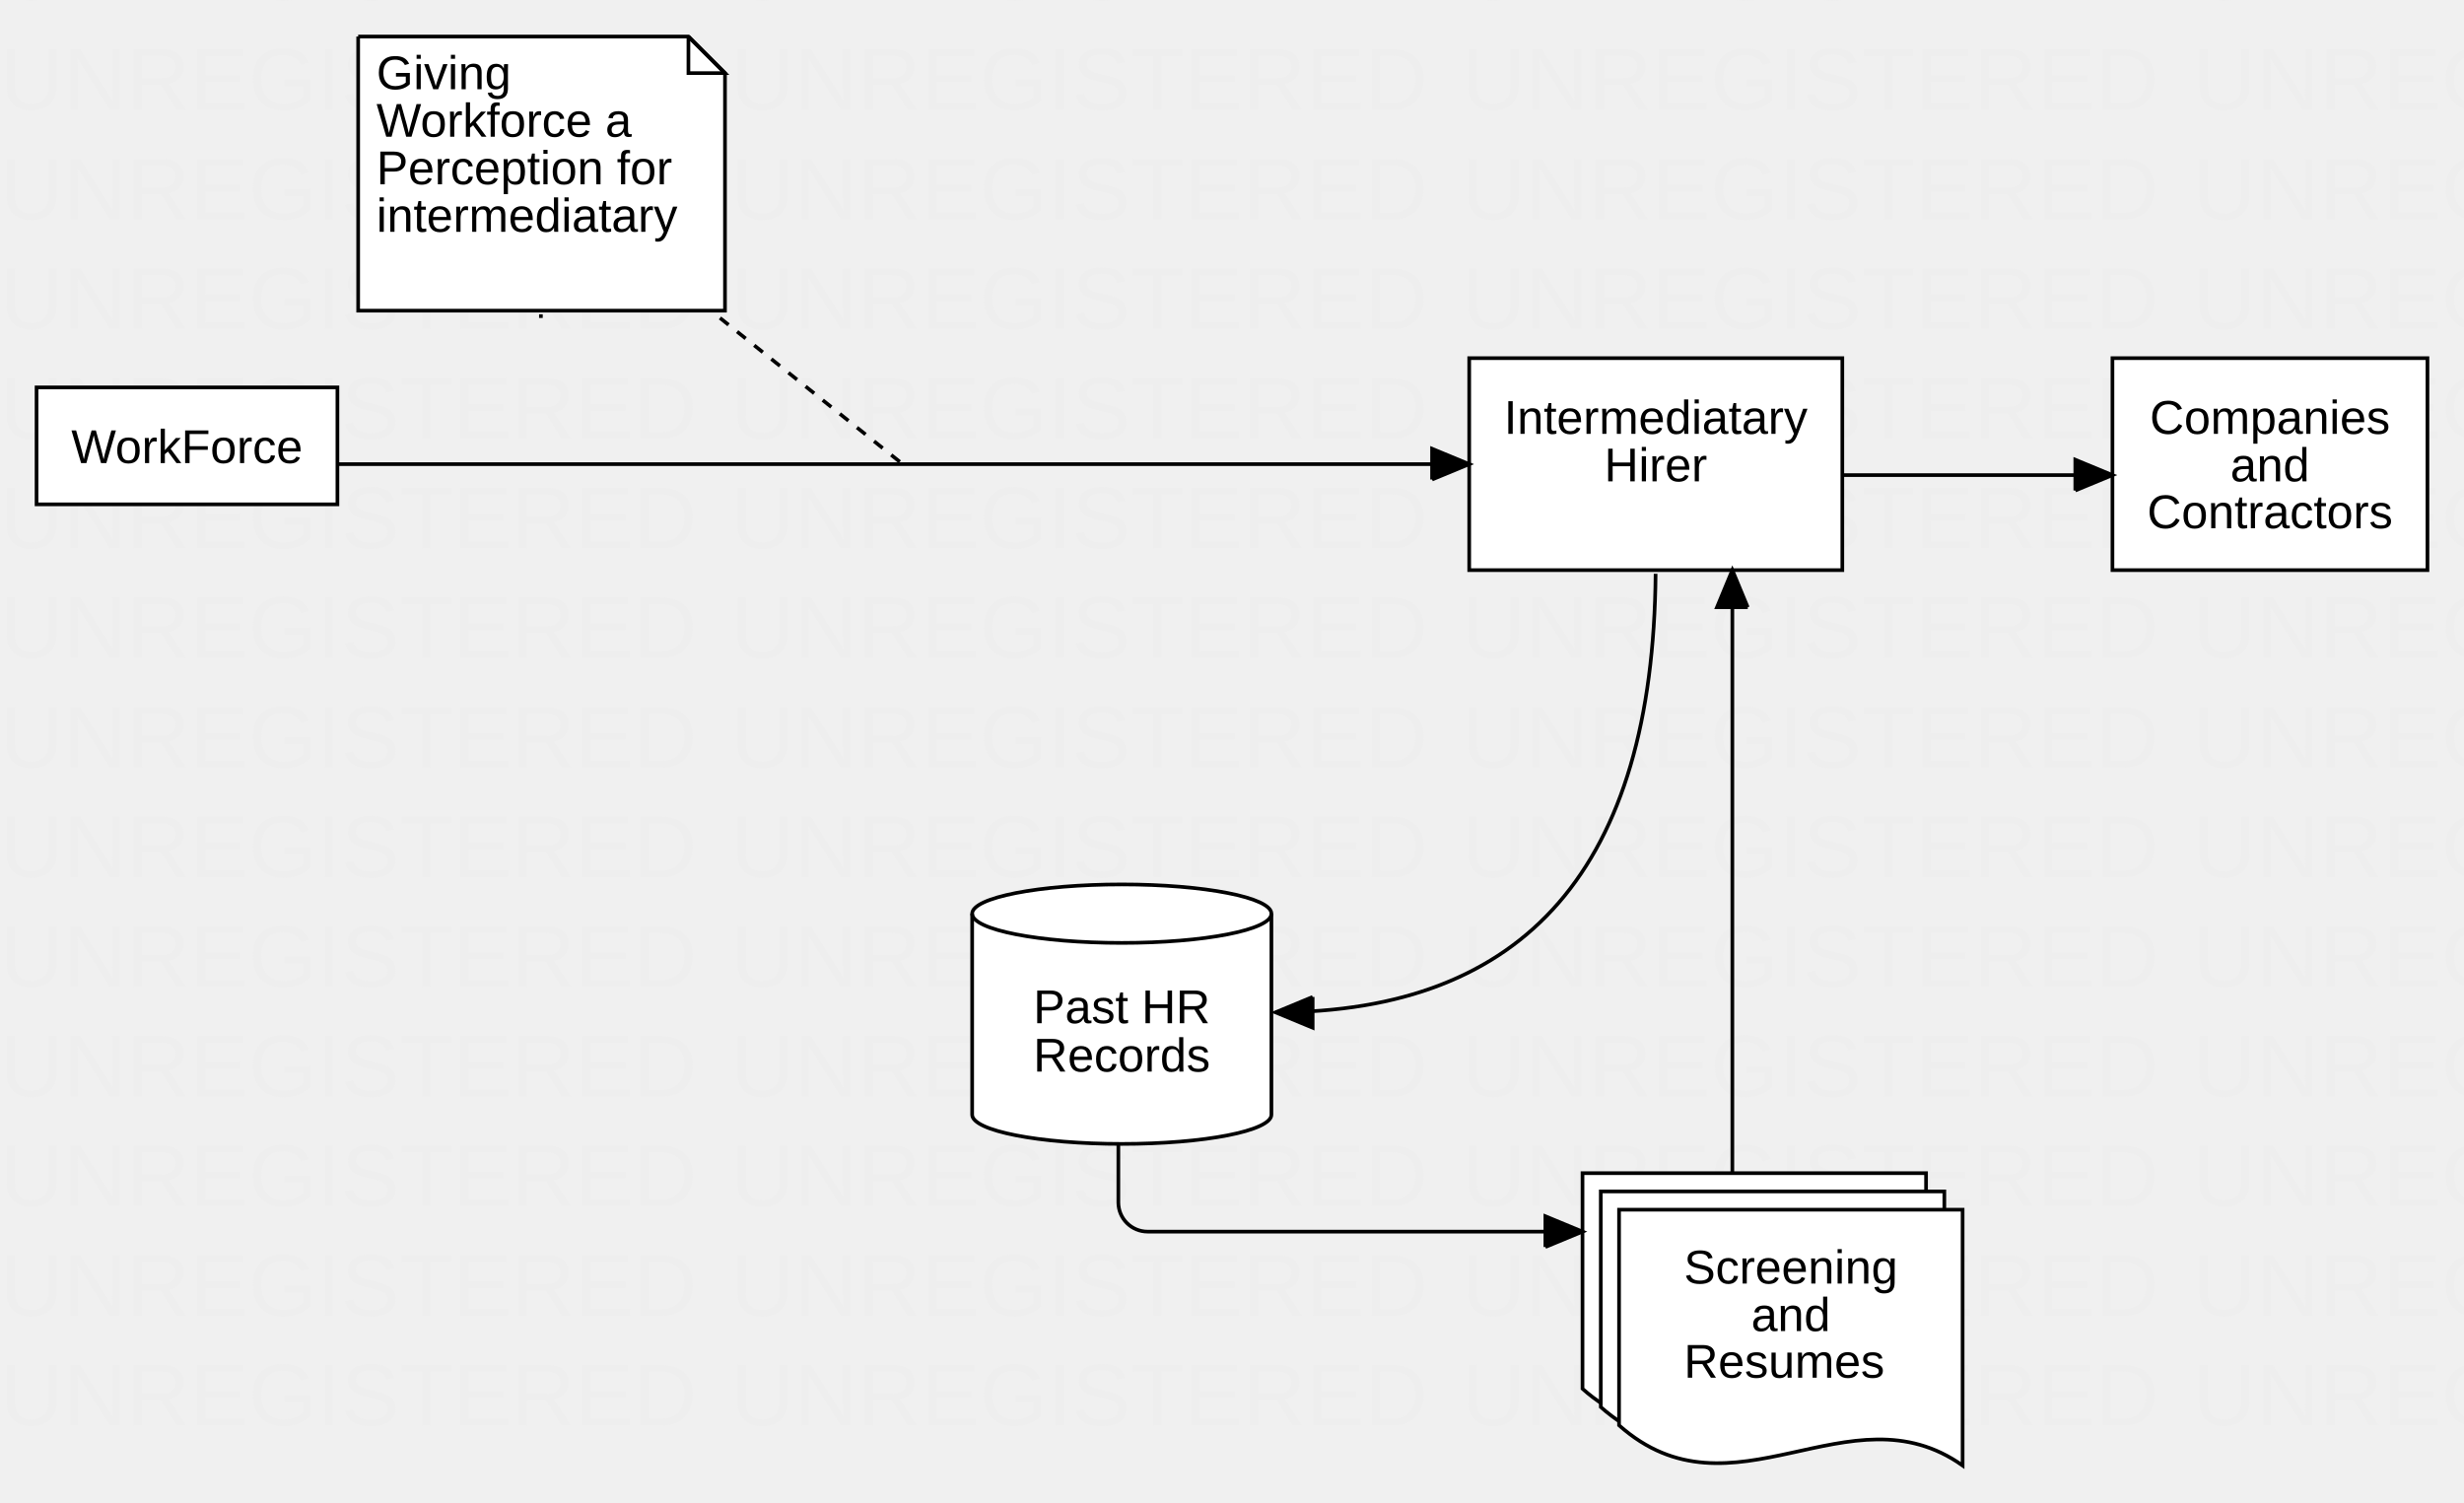
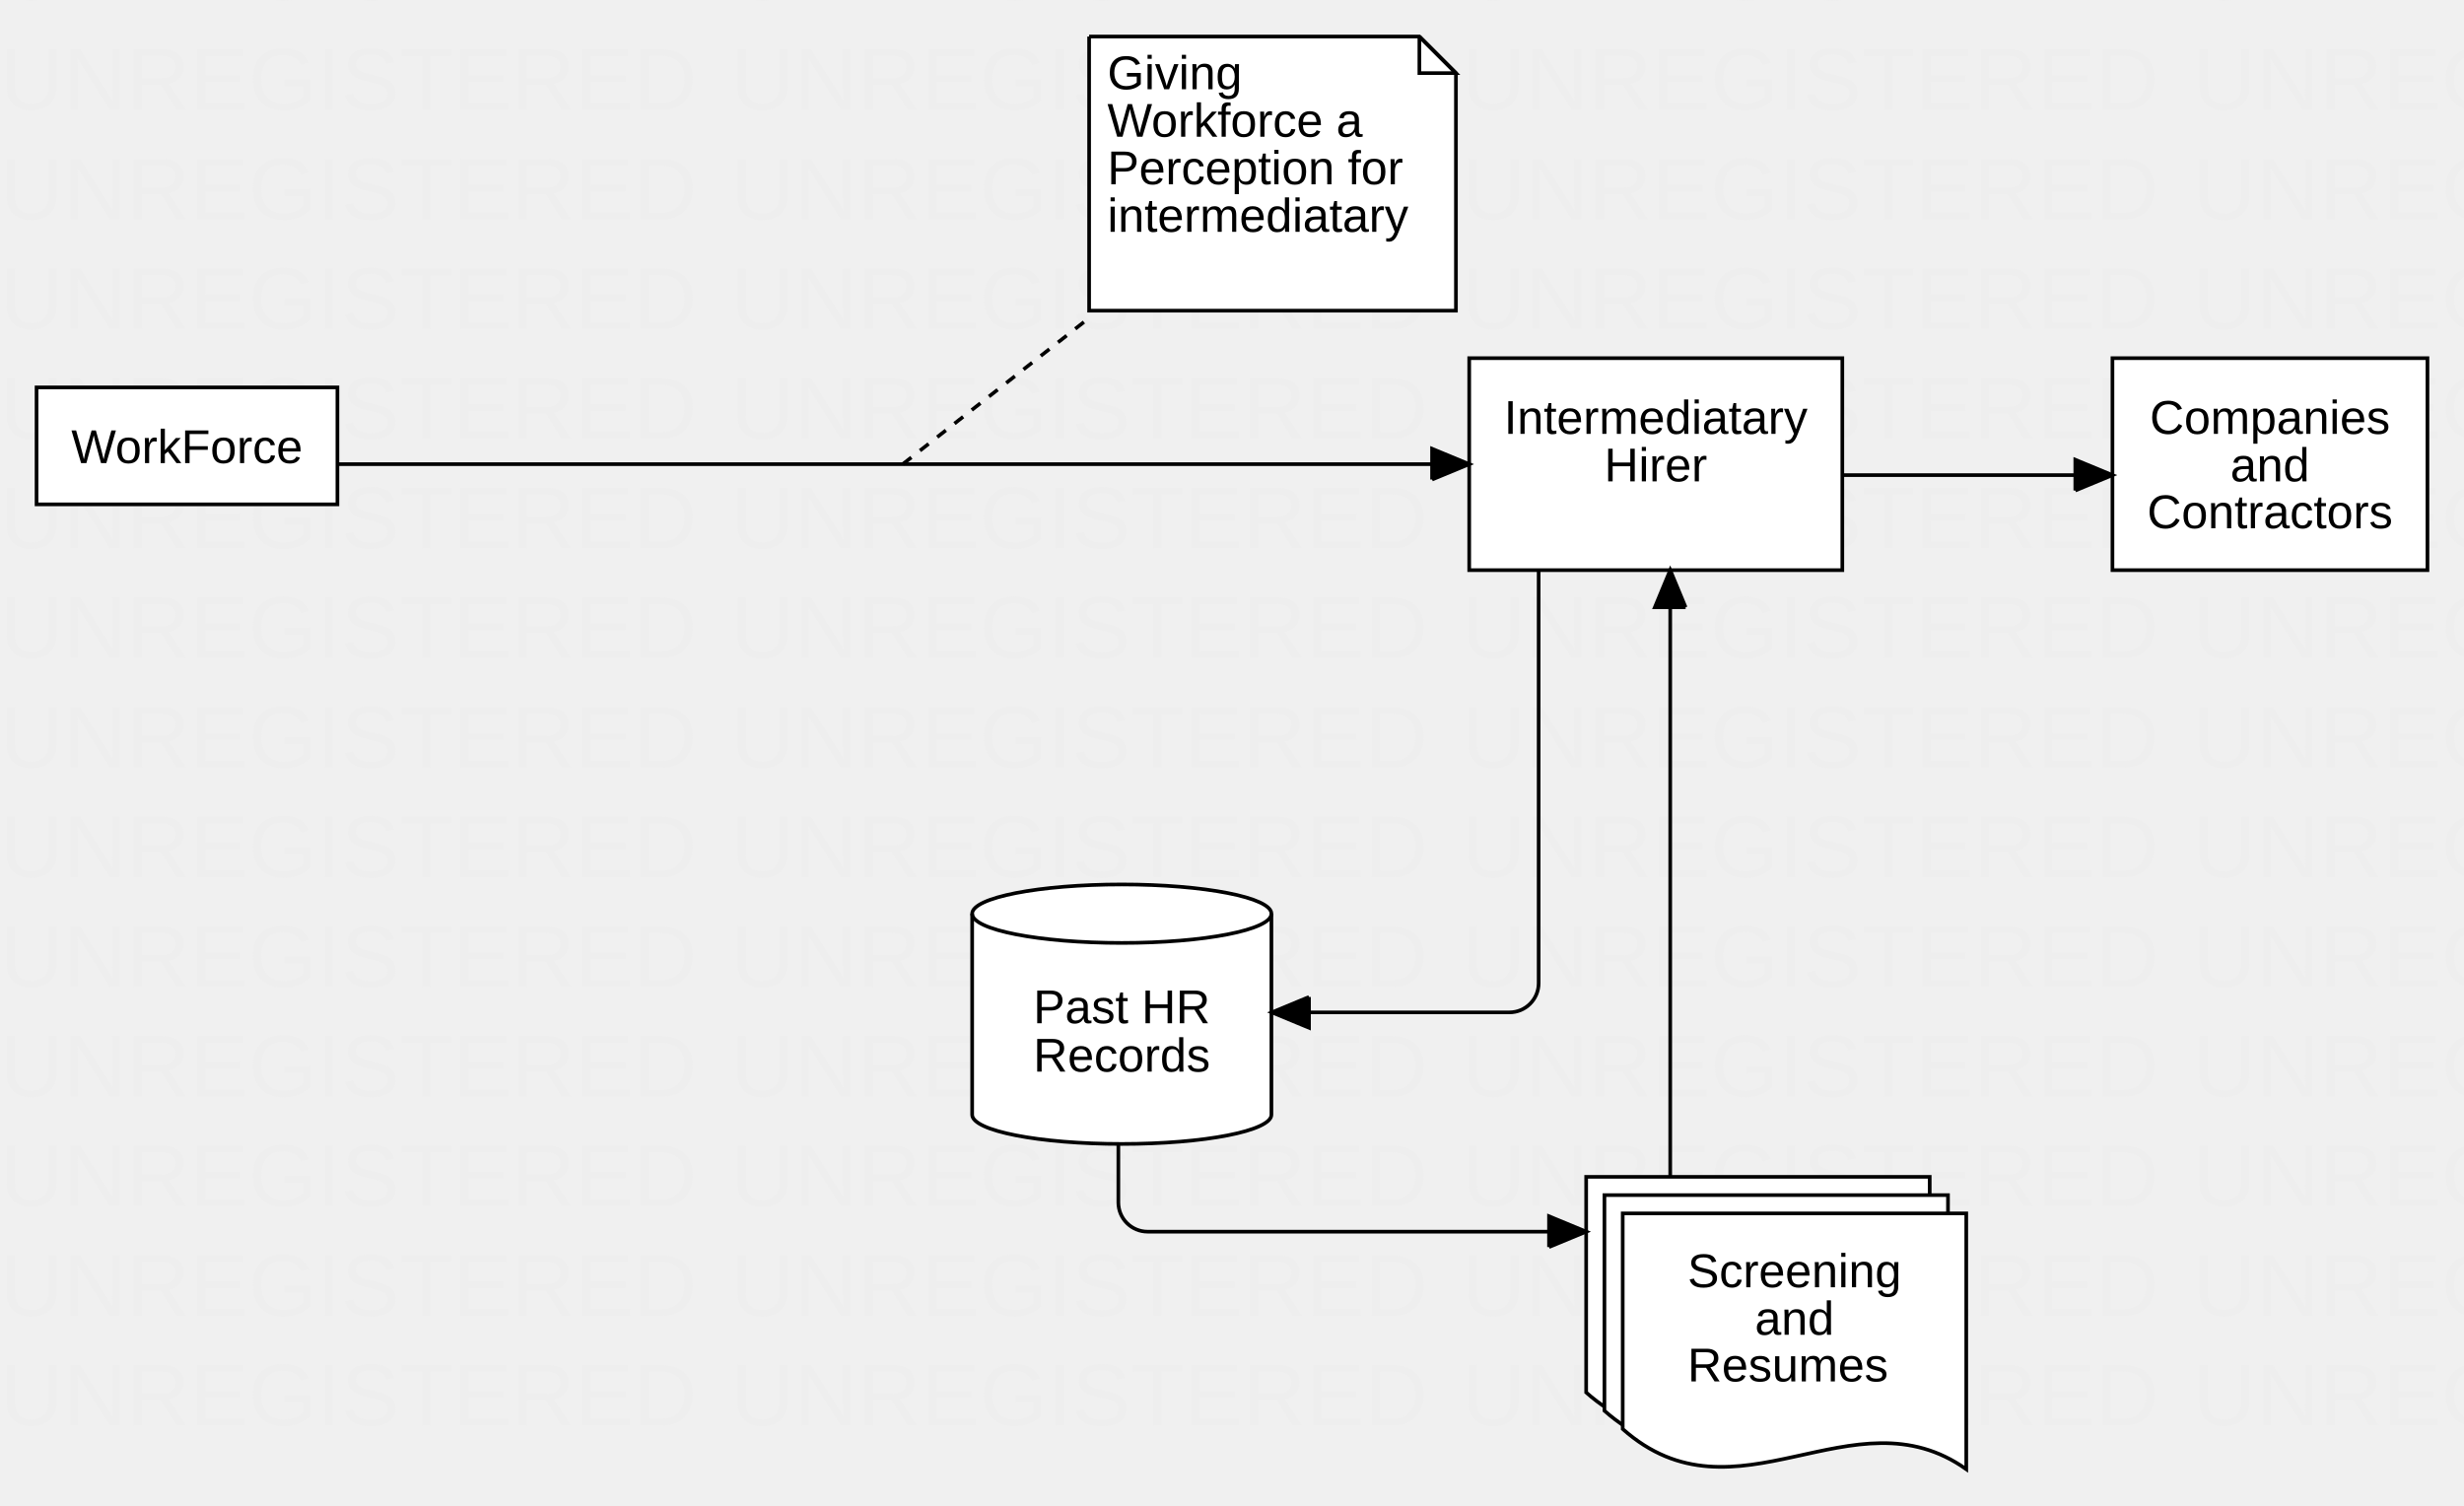
- <svg xmlns="http://www.w3.org/2000/svg" version="1.1" width="674.19" height="411">
+ <svg xmlns="http://www.w3.org/2000/svg" version="1.1" width="674.19" height="412">
  <defs />
  <g>
    <text fill="#eeeeee" stroke="none" font-family="Arial" font-size="24px" font-style="normal" font-weight="normal" text-decoration="none" x="0" y="0">UNREGISTERED</text>
    <text fill="#eeeeee" stroke="none" font-family="Arial" font-size="24px" font-style="normal" font-weight="normal" text-decoration="none" x="0" y="30">UNREGISTERED</text>
    <text fill="#eeeeee" stroke="none" font-family="Arial" font-size="24px" font-style="normal" font-weight="normal" text-decoration="none" x="0" y="60">UNREGISTERED</text>
    <text fill="#eeeeee" stroke="none" font-family="Arial" font-size="24px" font-style="normal" font-weight="normal" text-decoration="none" x="0" y="90">UNREGISTERED</text>
    <text fill="#eeeeee" stroke="none" font-family="Arial" font-size="24px" font-style="normal" font-weight="normal" text-decoration="none" x="0" y="120">UNREGISTERED</text>
    <text fill="#eeeeee" stroke="none" font-family="Arial" font-size="24px" font-style="normal" font-weight="normal" text-decoration="none" x="0" y="150">UNREGISTERED</text>
    <text fill="#eeeeee" stroke="none" font-family="Arial" font-size="24px" font-style="normal" font-weight="normal" text-decoration="none" x="0" y="180">UNREGISTERED</text>
    <text fill="#eeeeee" stroke="none" font-family="Arial" font-size="24px" font-style="normal" font-weight="normal" text-decoration="none" x="0" y="210">UNREGISTERED</text>
    <text fill="#eeeeee" stroke="none" font-family="Arial" font-size="24px" font-style="normal" font-weight="normal" text-decoration="none" x="0" y="240">UNREGISTERED</text>
    <text fill="#eeeeee" stroke="none" font-family="Arial" font-size="24px" font-style="normal" font-weight="normal" text-decoration="none" x="0" y="270">UNREGISTERED</text>
    <text fill="#eeeeee" stroke="none" font-family="Arial" font-size="24px" font-style="normal" font-weight="normal" text-decoration="none" x="0" y="300">UNREGISTERED</text>
    <text fill="#eeeeee" stroke="none" font-family="Arial" font-size="24px" font-style="normal" font-weight="normal" text-decoration="none" x="0" y="330">UNREGISTERED</text>
    <text fill="#eeeeee" stroke="none" font-family="Arial" font-size="24px" font-style="normal" font-weight="normal" text-decoration="none" x="0" y="360">UNREGISTERED</text>
    <text fill="#eeeeee" stroke="none" font-family="Arial" font-size="24px" font-style="normal" font-weight="normal" text-decoration="none" x="0" y="390">UNREGISTERED</text>
    <text fill="#eeeeee" stroke="none" font-family="Arial" font-size="24px" font-style="normal" font-weight="normal" text-decoration="none" x="200" y="0">UNREGISTERED</text>
    <text fill="#eeeeee" stroke="none" font-family="Arial" font-size="24px" font-style="normal" font-weight="normal" text-decoration="none" x="200" y="30">UNREGISTERED</text>
    <text fill="#eeeeee" stroke="none" font-family="Arial" font-size="24px" font-style="normal" font-weight="normal" text-decoration="none" x="200" y="60">UNREGISTERED</text>
    <text fill="#eeeeee" stroke="none" font-family="Arial" font-size="24px" font-style="normal" font-weight="normal" text-decoration="none" x="200" y="90">UNREGISTERED</text>
    <text fill="#eeeeee" stroke="none" font-family="Arial" font-size="24px" font-style="normal" font-weight="normal" text-decoration="none" x="200" y="120">UNREGISTERED</text>
    <text fill="#eeeeee" stroke="none" font-family="Arial" font-size="24px" font-style="normal" font-weight="normal" text-decoration="none" x="200" y="150">UNREGISTERED</text>
    <text fill="#eeeeee" stroke="none" font-family="Arial" font-size="24px" font-style="normal" font-weight="normal" text-decoration="none" x="200" y="180">UNREGISTERED</text>
    <text fill="#eeeeee" stroke="none" font-family="Arial" font-size="24px" font-style="normal" font-weight="normal" text-decoration="none" x="200" y="210">UNREGISTERED</text>
    <text fill="#eeeeee" stroke="none" font-family="Arial" font-size="24px" font-style="normal" font-weight="normal" text-decoration="none" x="200" y="240">UNREGISTERED</text>
    <text fill="#eeeeee" stroke="none" font-family="Arial" font-size="24px" font-style="normal" font-weight="normal" text-decoration="none" x="200" y="270">UNREGISTERED</text>
    <text fill="#eeeeee" stroke="none" font-family="Arial" font-size="24px" font-style="normal" font-weight="normal" text-decoration="none" x="200" y="300">UNREGISTERED</text>
    <text fill="#eeeeee" stroke="none" font-family="Arial" font-size="24px" font-style="normal" font-weight="normal" text-decoration="none" x="200" y="330">UNREGISTERED</text>
    <text fill="#eeeeee" stroke="none" font-family="Arial" font-size="24px" font-style="normal" font-weight="normal" text-decoration="none" x="200" y="360">UNREGISTERED</text>
    <text fill="#eeeeee" stroke="none" font-family="Arial" font-size="24px" font-style="normal" font-weight="normal" text-decoration="none" x="200" y="390">UNREGISTERED</text>
    <text fill="#eeeeee" stroke="none" font-family="Arial" font-size="24px" font-style="normal" font-weight="normal" text-decoration="none" x="400" y="0">UNREGISTERED</text>
    <text fill="#eeeeee" stroke="none" font-family="Arial" font-size="24px" font-style="normal" font-weight="normal" text-decoration="none" x="400" y="30">UNREGISTERED</text>
    <text fill="#eeeeee" stroke="none" font-family="Arial" font-size="24px" font-style="normal" font-weight="normal" text-decoration="none" x="400" y="60">UNREGISTERED</text>
    <text fill="#eeeeee" stroke="none" font-family="Arial" font-size="24px" font-style="normal" font-weight="normal" text-decoration="none" x="400" y="90">UNREGISTERED</text>
    <text fill="#eeeeee" stroke="none" font-family="Arial" font-size="24px" font-style="normal" font-weight="normal" text-decoration="none" x="400" y="120">UNREGISTERED</text>
    <text fill="#eeeeee" stroke="none" font-family="Arial" font-size="24px" font-style="normal" font-weight="normal" text-decoration="none" x="400" y="150">UNREGISTERED</text>
    <text fill="#eeeeee" stroke="none" font-family="Arial" font-size="24px" font-style="normal" font-weight="normal" text-decoration="none" x="400" y="180">UNREGISTERED</text>
    <text fill="#eeeeee" stroke="none" font-family="Arial" font-size="24px" font-style="normal" font-weight="normal" text-decoration="none" x="400" y="210">UNREGISTERED</text>
    <text fill="#eeeeee" stroke="none" font-family="Arial" font-size="24px" font-style="normal" font-weight="normal" text-decoration="none" x="400" y="240">UNREGISTERED</text>
    <text fill="#eeeeee" stroke="none" font-family="Arial" font-size="24px" font-style="normal" font-weight="normal" text-decoration="none" x="400" y="270">UNREGISTERED</text>
    <text fill="#eeeeee" stroke="none" font-family="Arial" font-size="24px" font-style="normal" font-weight="normal" text-decoration="none" x="400" y="300">UNREGISTERED</text>
    <text fill="#eeeeee" stroke="none" font-family="Arial" font-size="24px" font-style="normal" font-weight="normal" text-decoration="none" x="400" y="330">UNREGISTERED</text>
    <text fill="#eeeeee" stroke="none" font-family="Arial" font-size="24px" font-style="normal" font-weight="normal" text-decoration="none" x="400" y="360">UNREGISTERED</text>
    <text fill="#eeeeee" stroke="none" font-family="Arial" font-size="24px" font-style="normal" font-weight="normal" text-decoration="none" x="400" y="390">UNREGISTERED</text>
    <text fill="#eeeeee" stroke="none" font-family="Arial" font-size="24px" font-style="normal" font-weight="normal" text-decoration="none" x="600" y="0">UNREGISTERED</text>
    <text fill="#eeeeee" stroke="none" font-family="Arial" font-size="24px" font-style="normal" font-weight="normal" text-decoration="none" x="600" y="30">UNREGISTERED</text>
    <text fill="#eeeeee" stroke="none" font-family="Arial" font-size="24px" font-style="normal" font-weight="normal" text-decoration="none" x="600" y="60">UNREGISTERED</text>
    <text fill="#eeeeee" stroke="none" font-family="Arial" font-size="24px" font-style="normal" font-weight="normal" text-decoration="none" x="600" y="90">UNREGISTERED</text>
    <text fill="#eeeeee" stroke="none" font-family="Arial" font-size="24px" font-style="normal" font-weight="normal" text-decoration="none" x="600" y="120">UNREGISTERED</text>
    <text fill="#eeeeee" stroke="none" font-family="Arial" font-size="24px" font-style="normal" font-weight="normal" text-decoration="none" x="600" y="150">UNREGISTERED</text>
    <text fill="#eeeeee" stroke="none" font-family="Arial" font-size="24px" font-style="normal" font-weight="normal" text-decoration="none" x="600" y="180">UNREGISTERED</text>
    <text fill="#eeeeee" stroke="none" font-family="Arial" font-size="24px" font-style="normal" font-weight="normal" text-decoration="none" x="600" y="210">UNREGISTERED</text>
    <text fill="#eeeeee" stroke="none" font-family="Arial" font-size="24px" font-style="normal" font-weight="normal" text-decoration="none" x="600" y="240">UNREGISTERED</text>
    <text fill="#eeeeee" stroke="none" font-family="Arial" font-size="24px" font-style="normal" font-weight="normal" text-decoration="none" x="600" y="270">UNREGISTERED</text>
    <text fill="#eeeeee" stroke="none" font-family="Arial" font-size="24px" font-style="normal" font-weight="normal" text-decoration="none" x="600" y="300">UNREGISTERED</text>
    <text fill="#eeeeee" stroke="none" font-family="Arial" font-size="24px" font-style="normal" font-weight="normal" text-decoration="none" x="600" y="330">UNREGISTERED</text>
    <text fill="#eeeeee" stroke="none" font-family="Arial" font-size="24px" font-style="normal" font-weight="normal" text-decoration="none" x="600" y="360">UNREGISTERED</text>
    <text fill="#eeeeee" stroke="none" font-family="Arial" font-size="24px" font-style="normal" font-weight="normal" text-decoration="none" x="600" y="390">UNREGISTERED</text>
    <g transform="translate(-86,-182) scale(1,1)">
      <rect fill="#ffffff" stroke="none" x="96" y="288" width="82.324" height="32" />
    </g>
    <g transform="translate(-86,-182) scale(1,1)">
      <path fill="none" stroke="#000000" d="M 96 288 L 178.324 288 L 178.324 320 L 96 320 L 96 288 Z Z" stroke-miterlimit="10" />
    </g>
    <g transform="translate(-86,-182) scale(1,1)">
      <g>
        <path fill="none" stroke="none" />
        <text fill="#000000" stroke="none" font-family="Arial" font-size="13px" font-style="normal" font-weight="normal" text-decoration="none" x="105.5" y="308.71">WorkForce</text>
      </g>
    </g>
    <g transform="translate(-86,-182) scale(1,1)">
      <rect fill="#ffffff" stroke="none" x="488" y="280" width="102.091" height="58" />
    </g>
    <g transform="translate(-86,-182) scale(1,1)">
      <path fill="none" stroke="#000000" d="M 488 280 L 590.091 280 L 590.091 338 L 488 338 L 488 280 Z Z" stroke-miterlimit="10" />
    </g>
    <g transform="translate(-86,-182) scale(1,1)">
      <g>
        <path fill="none" stroke="none" />
        <text fill="#000000" stroke="none" font-family="Arial" font-size="13px" font-style="normal" font-weight="normal" text-decoration="none" x="497.5" y="300.71">Intermediatary</text>
        <text fill="#000000" stroke="none" font-family="Arial" font-size="13px" font-style="normal" font-weight="normal" text-decoration="none" x="524.963" y="313.71">Hirer</text>
      </g>
    </g>
    <g transform="translate(-86,-182) scale(1,1)">
      <path fill="none" stroke="#000000" d="M 178 309 L 488 309" stroke-miterlimit="10" />
    </g>
    <g transform="translate(-86,-182) scale(1,1)">
      <path fill="#000000" stroke="none" d="M 477.837 313.21 L 488 309 L 477.837 304.79" />
    </g>
    <g transform="translate(-86,-182) scale(1,1)">
      <path fill="none" stroke="#000000" d="M 477.837 313.21 L 488 309 L 477.837 304.79 L 477.837 313.21" stroke-miterlimit="10" />
    </g>
    <g transform="translate(-86,-182) scale(1,1)">
      <rect fill="#ffffff" stroke="none" x="664" y="280" width="86.19" height="58" />
    </g>
    <g transform="translate(-86,-182) scale(1,1)">
      <path fill="none" stroke="#000000" d="M 664 280 L 750.19 280 L 750.19 338 L 664 338 L 664 280 Z Z" stroke-miterlimit="10" />
    </g>
    <g transform="translate(-86,-182) scale(1,1)">
      <g>
        <path fill="none" stroke="none" />
        <text fill="#000000" stroke="none" font-family="Arial" font-size="13px" font-style="normal" font-weight="normal" text-decoration="none" x="674.217" y="300.71">Companies</text>
        <text fill="#000000" stroke="none" font-family="Arial" font-size="13px" font-style="normal" font-weight="normal" text-decoration="none" x="696.25" y="313.71">and</text>
        <text fill="#000000" stroke="none" font-family="Arial" font-size="13px" font-style="normal" font-weight="normal" text-decoration="none" x="673.5" y="326.539">Contractors</text>
      </g>
    </g>
    <g transform="translate(-86,-182) scale(1,1)">
      <path fill="none" stroke="#000000" d="M 590 312 L 664 312" stroke-miterlimit="10" />
    </g>
    <g transform="translate(-86,-182) scale(1,1)">
      <path fill="#000000" stroke="none" d="M 653.837 316.21 L 664 312 L 653.837 307.79" />
    </g>
    <g transform="translate(-86,-182) scale(1,1)">
      <path fill="none" stroke="#000000" d="M 653.837 316.21 L 664 312 L 653.837 307.79 L 653.837 316.21" stroke-miterlimit="10" />
    </g>
    <g transform="translate(-86,-182) scale(1,1)">
-       <path fill="#ffffff" stroke="none" d="M 184 192 L 274.367 192 L 284.367 202 L 284.367 267 L 184 267 L 184 192" />
+       <path fill="#ffffff" stroke="none" d="M 384 192 L 474.367 192 L 484.367 202 L 484.367 267 L 384 267 L 384 192" />
    </g>
    <g transform="translate(-86,-182) scale(1,1)">
-       <path fill="none" stroke="#000000" d="M 184 192 L 274.367 192 L 284.367 202 L 284.367 267 L 184 267 L 184 192 L 184 192" stroke-miterlimit="10" />
+       <path fill="none" stroke="#000000" d="M 384 192 L 474.367 192 L 484.367 202 L 484.367 267 L 384 267 L 384 192 L 384 192" stroke-miterlimit="10" />
    </g>
    <g transform="translate(-86,-182) scale(1,1)">
-       <path fill="none" stroke="#000000" d="M 274.367 192 L 274.367 202 L 284.367 202 L 274.367 192" stroke-miterlimit="10" />
+       <path fill="none" stroke="#000000" d="M 474.367 192 L 474.367 202 L 484.367 202 L 474.367 192" stroke-miterlimit="10" />
    </g>
    <g transform="translate(-86,-182) scale(1,1)">
      <g>
        <path fill="none" stroke="none" />
-         <text fill="#000000" stroke="none" font-family="Arial" font-size="13px" font-style="normal" font-weight="normal" text-decoration="none" x="189" y="206.42">Giving</text>
-         <text fill="#000000" stroke="none" font-family="Arial" font-size="13px" font-style="normal" font-weight="normal" text-decoration="none" x="189" y="219.42">Workforce a</text>
-         <text fill="#000000" stroke="none" font-family="Arial" font-size="13px" font-style="normal" font-weight="normal" text-decoration="none" x="189" y="232.42">Perception for</text>
-         <text fill="#000000" stroke="none" font-family="Arial" font-size="13px" font-style="normal" font-weight="normal" text-decoration="none" x="189" y="245.42">intermediatary</text>
+         <text fill="#000000" stroke="none" font-family="Arial" font-size="13px" font-style="normal" font-weight="normal" text-decoration="none" x="389" y="206.42">Giving</text>
+         <text fill="#000000" stroke="none" font-family="Arial" font-size="13px" font-style="normal" font-weight="normal" text-decoration="none" x="389" y="219.42">Workforce a</text>
+         <text fill="#000000" stroke="none" font-family="Arial" font-size="13px" font-style="normal" font-weight="normal" text-decoration="none" x="389" y="232.42">Perception for</text>
+         <text fill="#000000" stroke="none" font-family="Arial" font-size="13px" font-style="normal" font-weight="normal" text-decoration="none" x="389" y="245.42">intermediatary</text>
      </g>
    </g>
    <g transform="translate(-86,-182) scale(1,1)">
-       <path fill="none" stroke="#000000" d="M 234 268 L 234 269" stroke-miterlimit="10" stroke-dasharray="3" />
+       <path fill="none" stroke="#000000" d="M 333 309 L 384 269" stroke-miterlimit="10" stroke-dasharray="3" />
    </g>
    <g transform="translate(-86,-182) scale(1,1)">
-       <path fill="#ffffff" stroke="#000000" d="M 519 503 L 613 503 L 613 573 C 582 551 550 589.5 519 562 L 519 503 Z" stroke-miterlimit="10" />
+       <path fill="#ffffff" stroke="#000000" d="M 520 504 L 614 504 L 614 574 C 583 552 551 590.5 520 563 L 520 504 Z" stroke-miterlimit="10" />
    </g>
    <g transform="translate(-86,-182) scale(1,1)">
-       <path fill="#ffffff" stroke="#000000" d="M 524 508 L 618 508 L 618 578 C 587 556 555 594.5 524 567 L 524 508 Z" stroke-miterlimit="10" />
+       <path fill="#ffffff" stroke="#000000" d="M 525 509 L 619 509 L 619 579 C 588 557 556 595.5 525 568 L 525 509 Z" stroke-miterlimit="10" />
    </g>
    <g transform="translate(-86,-182) scale(1,1)">
-       <path fill="#ffffff" stroke="#000000" d="M 529 513 L 623 513 L 623 583 C 592 561 560 599.5 529 572 L 529 513 Z" stroke-miterlimit="10" />
+       <path fill="#ffffff" stroke="#000000" d="M 530 514 L 624 514 L 624 584 C 593 562 561 600.5 530 573 L 530 514 Z" stroke-miterlimit="10" />
    </g>
    <g transform="translate(-86,-182) scale(1,1)">
      <g>
        <path fill="none" stroke="none" />
-         <text fill="#000000" stroke="none" font-family="Arial" font-size="13px" font-style="normal" font-weight="normal" text-decoration="none" x="546.731" y="533.21">Screening</text>
-         <text fill="#000000" stroke="none" font-family="Arial" font-size="13px" font-style="normal" font-weight="normal" text-decoration="none" x="565.155" y="546.21">and</text>
-         <text fill="#000000" stroke="none" font-family="Arial" font-size="13px" font-style="normal" font-weight="normal" text-decoration="none" x="546.74" y="558.972">Resumes </text>
+         <text fill="#000000" stroke="none" font-family="Arial" font-size="13px" font-style="normal" font-weight="normal" text-decoration="none" x="547.731" y="534.21">Screening</text>
+         <text fill="#000000" stroke="none" font-family="Arial" font-size="13px" font-style="normal" font-weight="normal" text-decoration="none" x="566.155" y="547.21">and</text>
+         <text fill="#000000" stroke="none" font-family="Arial" font-size="13px" font-style="normal" font-weight="normal" text-decoration="none" x="547.74" y="559.972">Resumes </text>
      </g>
    </g>
    <g transform="translate(-86,-182) scale(1,1)">
      <path fill="#ffffff" stroke="#000000" d="M 352 432 C 352 427.582 370.329 424 392.94 424 C 415.55 424 433.88 427.582 433.88 432 L 433.88 487 C 433.88 491.418 415.55 495 392.94 495 C 370.329 495 352 491.418 352 487 L 352 432 Z" stroke-miterlimit="10" />
    </g>
    <g transform="translate(-86,-182) scale(1,1)">
      <path fill="none" stroke="#000000" d="M 352 432 C 352 436.418 370.329 440 392.94 440 C 415.55 440 433.88 436.418 433.88 432" stroke-miterlimit="10" />
    </g>
    <g transform="translate(-86,-182) scale(1,1)">
      <g>
        <path fill="none" stroke="none" />
        <text fill="#000000" stroke="none" font-family="Arial" font-size="13px" font-style="normal" font-weight="normal" text-decoration="none" x="368.74" y="461.972">Past HR</text>
        <text fill="#000000" stroke="none" font-family="Arial" font-size="13px" font-style="normal" font-weight="normal" text-decoration="none" x="368.736" y="475.21">Records</text>
      </g>
    </g>
    <g transform="translate(-86,-182) scale(1,1)">
-       <path fill="none" stroke="#000000" d="M 539 339 Q 538 459 435 459" stroke-miterlimit="10" />
+       <path fill="none" stroke="#000000" d="M 507 338 L 507 451 M 507 451 A 8 8 0 0 1 499 459 L 434 459" stroke-miterlimit="10" />
    </g>
    <g transform="translate(-86,-182) scale(1,1)">
-       <path fill="#000000" stroke="none" d="M 445.163 454.79 L 435 459 L 445.163 463.21" />
+       <path fill="#000000" stroke="none" d="M 444.163 454.79 L 434 459 L 444.163 463.21" />
    </g>
    <g transform="translate(-86,-182) scale(1,1)">
-       <path fill="none" stroke="#000000" d="M 445.163 454.79 L 435 459 L 445.163 463.21 L 445.163 454.79" stroke-miterlimit="10" />
+       <path fill="none" stroke="#000000" d="M 444.163 454.79 L 434 459 L 444.163 463.21 L 444.163 454.79" stroke-miterlimit="10" />
    </g>
    <g transform="translate(-86,-182) scale(1,1)">
-       <path fill="none" stroke="#000000" d="M 392 495 L 392 511 M 392 511 A 8 8 0 0 0 400 519 L 519 519" stroke-miterlimit="10" />
+       <path fill="none" stroke="#000000" d="M 392 495 L 392 511 M 392 511 A 8 8 0 0 0 400 519 L 520 519" stroke-miterlimit="10" />
    </g>
    <g transform="translate(-86,-182) scale(1,1)">
-       <path fill="#000000" stroke="none" d="M 508.837 523.21 L 519 519 L 508.837 514.79" />
+       <path fill="#000000" stroke="none" d="M 509.837 523.21 L 520 519 L 509.837 514.79" />
    </g>
    <g transform="translate(-86,-182) scale(1,1)">
-       <path fill="none" stroke="#000000" d="M 508.837 523.21 L 519 519 L 508.837 514.79 L 508.837 523.21" stroke-miterlimit="10" />
+       <path fill="none" stroke="#000000" d="M 509.837 523.21 L 520 519 L 509.837 514.79 L 509.837 523.21" stroke-miterlimit="10" />
    </g>
    <g transform="translate(-86,-182) scale(1,1)">
-       <path fill="none" stroke="#000000" d="M 560 503 L 560 338" stroke-miterlimit="10" />
+       <path fill="none" stroke="#000000" d="M 543 504 L 543 338" stroke-miterlimit="10" />
    </g>
    <g transform="translate(-86,-182) scale(1,1)">
-       <path fill="#000000" stroke="none" d="M 564.21 348.163 L 560 338 L 555.79 348.163" />
+       <path fill="#000000" stroke="none" d="M 547.21 348.163 L 543 338 L 538.79 348.163" />
    </g>
    <g transform="translate(-86,-182) scale(1,1)">
-       <path fill="none" stroke="#000000" d="M 564.21 348.163 L 560 338 L 555.79 348.163 L 564.21 348.163" stroke-miterlimit="10" />
-     </g>
-     <g transform="translate(-86,-182) scale(1,1)">
-       <path fill="none" stroke="#000000" d="M 283 269 L 333 309" stroke-miterlimit="10" stroke-dasharray="3" />
+       <path fill="none" stroke="#000000" d="M 547.21 348.163 L 543 338 L 538.79 348.163 L 547.21 348.163" stroke-miterlimit="10" />
    </g>
  </g>
</svg>
